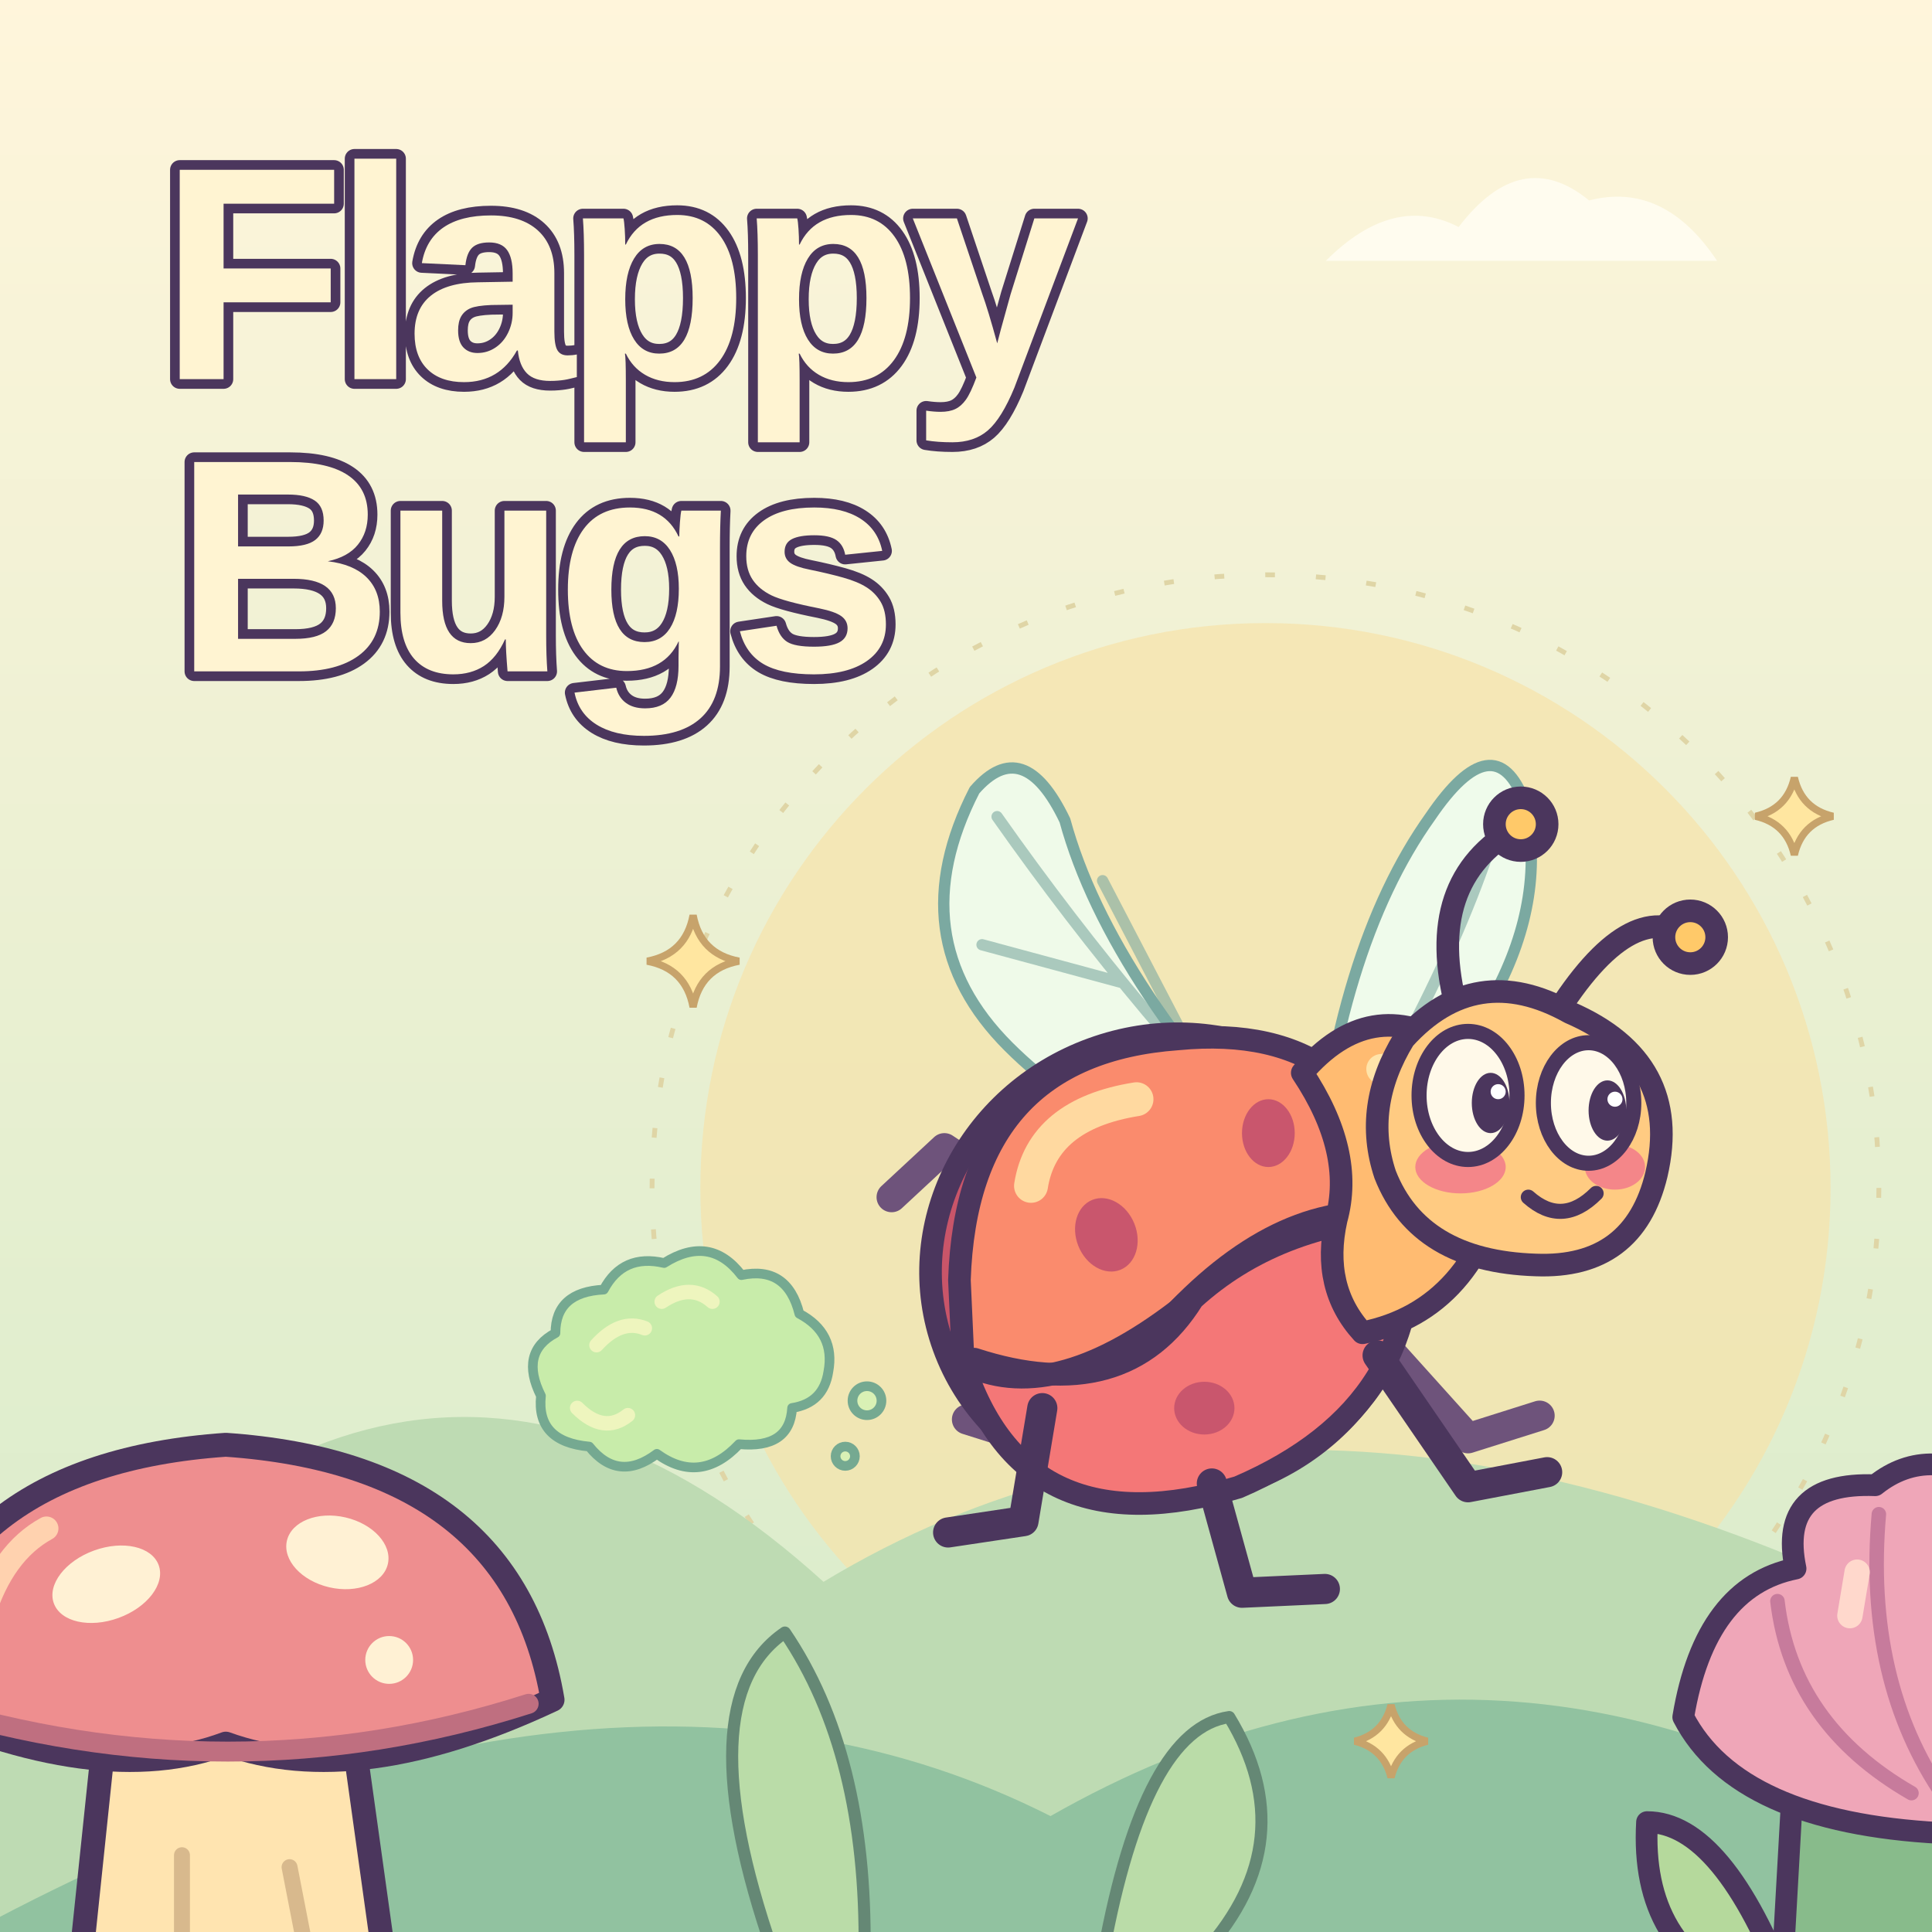
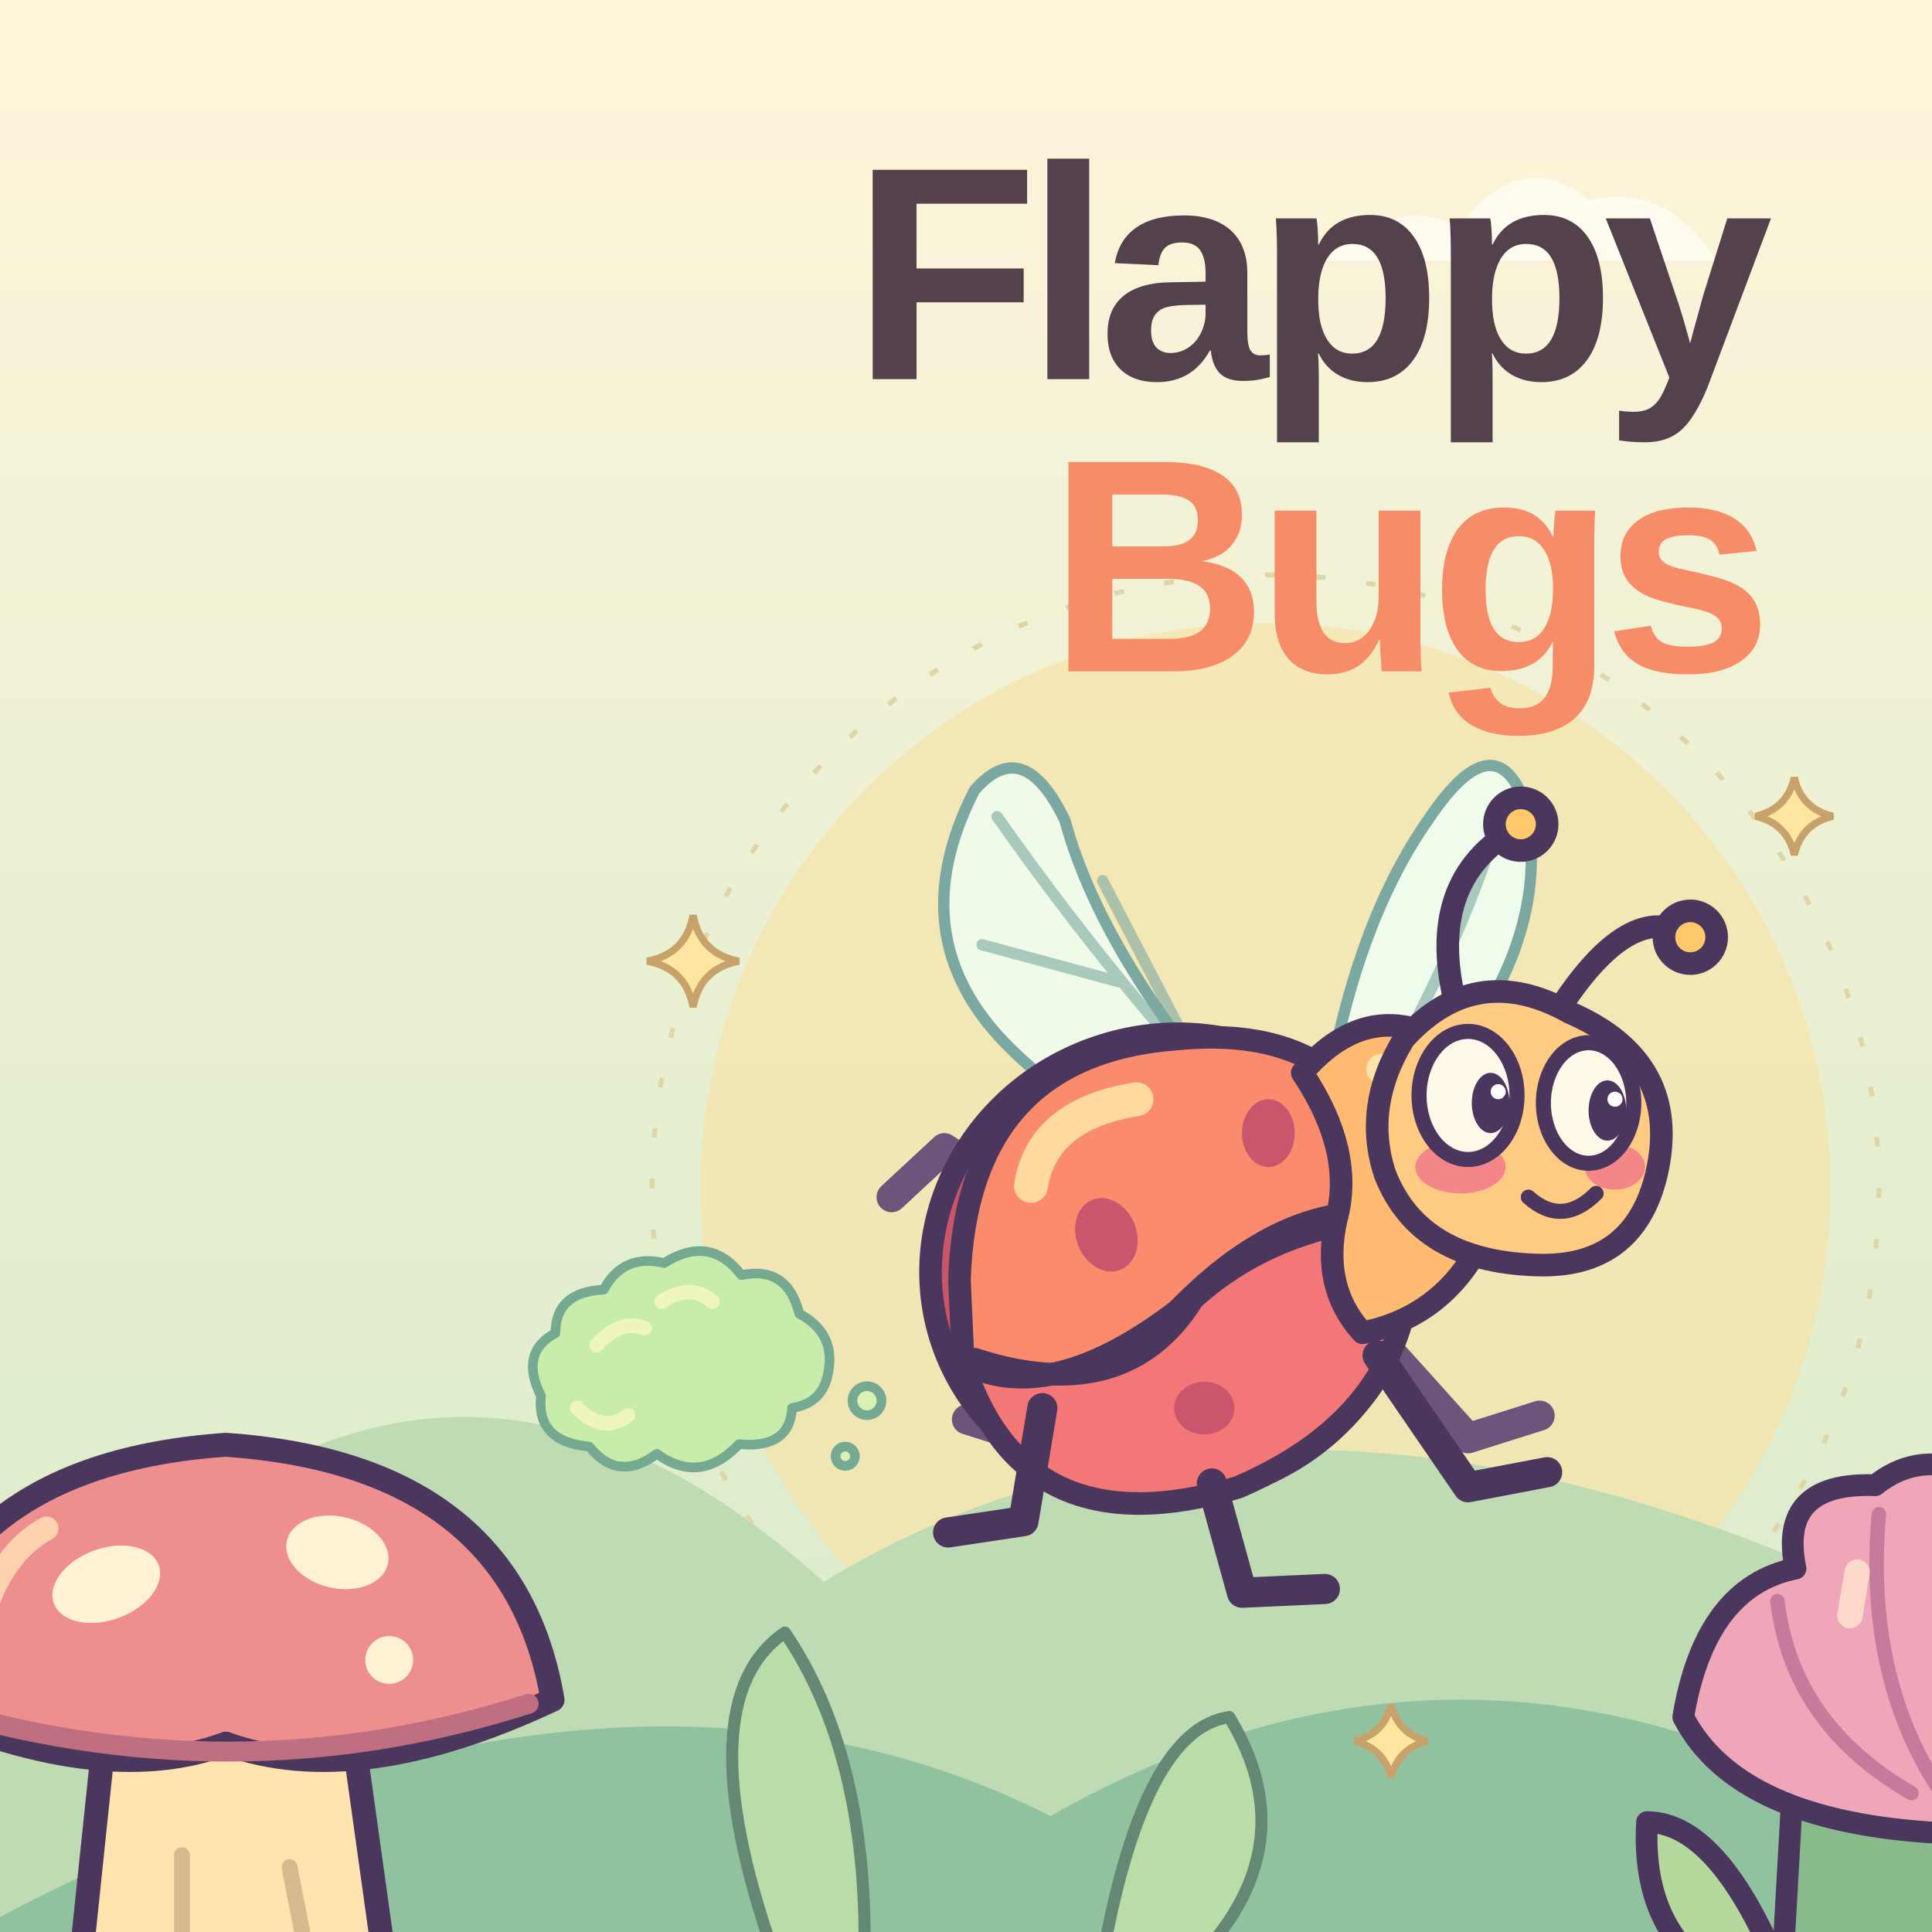
<svg xmlns="http://www.w3.org/2000/svg" width="800" height="800" viewBox="0 0 800 800" role="img" aria-labelledby="title">
  <defs>
    <linearGradient id="cover-sky" x2="0" y2="1">
      <stop stop-color="#fff5db" />
      <stop offset="1" stop-color="#d5ebc9" />
    </linearGradient>
  </defs>
  <rect width="800" height="800" fill="url(#cover-sky)" />
  <circle cx="524" cy="492" r="234" fill="#f7e2aa" opacity=".7" />
  <circle cx="524" cy="492" r="254" fill="none" stroke="#dfd5a6" stroke-width="2" stroke-dasharray="4 17" />
  <path d="M549 108Q577 80 604 94Q630 60 658 83Q689 75 711 108Z" fill="#fffcef" />
  <path d="M-10 721Q160 491 341 655Q538 536 810 676V810H-10Z" fill="#bedbb3" />
  <path d="M-10 799Q251 659 435 752Q621 646 810 773V810H-10Z" fill="#91c2a0" />
  <g fill="#badca8" stroke="#658875" stroke-width="5" stroke-linejoin="round">
    <path d="M320 808Q284 704 325 676Q359 726 358 808Z" />
    <path d="M457 808Q474 716 509 711Q540 762 499 808Z" />
  </g>
  <g transform="translate(210 500) scale(1.0)">
    <g stroke="#4b365d" stroke-width="6" stroke-linecap="round" stroke-linejoin="round">
      <g id="toot-cloud" stroke="#75a991" stroke-width="4">
        <path d="M118 83Q131 81 133 68Q136 52 121 44Q116 24 97 28Q84 11 65 23Q48 19 40 34Q20 35 20 52Q5 60 14 78Q12 97 34 99Q46 114 62 102Q80 115 96 98Q117 100 118 83Z" fill="#c8ecaa" />
        <path d="M37 57Q47 46 57 50M64 39Q76 31 85 39M29 83Q40 94 50 86" fill="none" stroke="#eef5be" stroke-width="6" />
        <circle cx="149" cy="80" r="6" fill="#d9f1b5" />
        <circle cx="140" cy="103" r="4" fill="#d9f1b5" />
      </g>
    </g>
  </g>
  <g transform="translate(338 321) scale(1.56)">
    <g stroke="#4b365d" stroke-width="6" stroke-linecap="round" stroke-linejoin="round" transform="translate(-8 -15)">
      <g id="hindwings" stroke="#7ba9a1" stroke-width="3">
        <path d="M139 125Q86 71 74 27Q63 4 50 19Q30 58 59 87Q88 116 139 125Z" fill="#edfdf4" fill-opacity=".82" />
        <path d="M140 127Q146 61 171 26Q188 1 196 22Q208 72 140 127Z" fill="#edfff6" fill-opacity=".82" />
        <path d="M139 125Q94 80 56 26M89 70 52 60M109 91 84 43M140 127Q177 69 190 24M157 95 190 70" fill="none" stroke-opacity=".6" />
      </g>
    </g>
  </g>
  <g transform="translate(338 321) scale(1.56)">
    <g stroke="#4b365d" stroke-width="6" stroke-linecap="round" stroke-linejoin="round" transform="translate(-8 -15)">
      <g id="far-legs" fill="none" stroke="#6e537b" stroke-width="8">
        <path d="M66 130 42 114 28 127" />
        <path d="M92 171 67 192 48 186" />
        <path d="M154 161 181 191 200 185" />
      </g>
      <g id="antennae" fill="none">
        <path d="M178 77Q169 43 194 29" />
        <path d="M204 79Q224 47 240 58" />
        <circle cx="195" cy="28" r="7" fill="#ffc969" />
        <circle cx="240" cy="58" r="7" fill="#ffc969" />
      </g>
      <g id="abdomen">
        <ellipse cx="102" cy="145" rx="64" ry="61" fill="#c95569" transform="rotate(-20 102 145)" />
        <path d="M46 149Q48 89 104 85Q156 80 165 132Q134 126 104 157Q77 183 47 171Z" fill="#fa8b6d" />
        <path d="M47 171Q70 183 104 157Q134 128 165 132Q171 182 120 204Q63 221 47 171Z" fill="#f47777" />
        <path d="M50 170Q90 183 108 154Q130 134 164 132" fill="none" />
        <path d="M65 124Q68 105 93 101" fill="none" stroke="#ffd9a0" stroke-width="9" />
        <ellipse cx="85" cy="137" rx="8" ry="10" fill="#c9566d" stroke="none" transform="rotate(-22 85 137)" />
        <ellipse cx="128" cy="110" rx="7" ry="9" fill="#c9566d" stroke="none" />
        <ellipse cx="111" cy="183" rx="8" ry="7" fill="#c9566d" stroke="none" />
      </g>
      <g id="near-legs" fill="none" stroke-width="8">
        <path d="M68 183 63 213 43 216" />
        <path d="M113 203 121 232 143 231" />
        <path d="M157 169 181 204 202 200" />
      </g>
      <g id="thorax">
        <path d="M137 94Q155 73 177 87L191 120Q183 157 153 163Q142 151 146 133Q151 115 137 94Z" fill="#ffbb71" />
        <path d="M158 93Q171 91 177 105" stroke="#ffe4aa" fill="none" stroke-width="8" />
      </g>
      <g id="head">
        <path d="M164 85Q183 64 208 78Q238 91 231 121Q225 146 199 145Q168 144 159 121Q153 103 164 85Z" fill="#ffcb82" />
        <ellipse cx="179" cy="119" rx="12" ry="7" fill="#f48689" stroke="none" />
        <ellipse cx="220" cy="119" rx="8" ry="6" fill="#f48689" stroke="none" />
        <g id="eyes">
          <ellipse cx="181" cy="100" rx="13" ry="17" fill="#fff9e9" stroke-width="4" />
          <ellipse cx="213" cy="102" rx="12" ry="16" fill="#fff9e9" stroke-width="4" />
          <ellipse cx="187" cy="102" rx="5" ry="8" fill="#4b365d" stroke="none" />
          <ellipse cx="218" cy="104" rx="5" ry="8" fill="#4b365d" stroke="none" />
          <circle cx="189" cy="99" r="2" fill="white" stroke="none" />
          <circle cx="220" cy="101" r="2" fill="white" stroke="none" />
        </g>
        <path id="mouth" d="M197 127Q206 135 215 126" fill="none" stroke-width="4" />
      </g>
    </g>
  </g>
  <g transform="translate(-55 590) scale(1.65)">
    <g stroke="#4b365d" stroke-width="6" stroke-linecap="round" stroke-linejoin="round">
      <path d="M52 150 61 64Q90 49 120 64L132 150Z" fill="#ffe4b0" />
      <path d="M79 108V149M106 111 113 147" stroke="#d8b98d" stroke-width="4" />
      <path d="M8 69Q18 10 90 5Q162 10 172 69Q123 92 90 80Q58 92 8 69Z" fill="#ee8e8f" />
      <path d="M14 70Q91 94 166 70" stroke="#bf6f80" fill="none" stroke-width="5" />
      <ellipse cx="60" cy="40" rx="14" ry="9" fill="#fff1d4" stroke="none" transform="rotate(-20 60 40)" />
      <ellipse cx="118" cy="32" rx="13" ry="9" fill="#fff1d4" stroke="none" transform="rotate(13 118 32)" />
      <circle cx="131" cy="59" r="6" fill="#fff1d4" stroke="none" />
      <path d="M29 48Q34 32 45 26" fill="none" stroke="#ffd2af" stroke-width="6" />
    </g>
  </g>
  <g transform="translate(670 600) scale(1.5)">
    <g stroke="#4b365d" stroke-width="6" stroke-linecap="round" stroke-linejoin="round">
      <path d="M45 150 49 79H132L137 150Z" fill="#88bb8b" />
      <path d="M89 106Q33 103 18 74Q24 38 49 33Q44 9 71 10Q86 -2 106 11Q135 7 135 35Q164 41 166 76Q142 102 89 106Z" fill="#efa6b8" />
      <path d="M44 42Q48 76 81 95M72 18Q68 64 90 96M108 19Q119 57 98 96M138 44Q134 79 109 96" fill="none" stroke="#c77b9c" stroke-width="4" />
      <path d="M47 150Q29 103 8 103Q6 138 36 150M130 150Q148 103 172 100Q169 135 145 150" fill="#b5d99c" />
      <path d="M66 34 64 46" stroke="#ffd8cc" stroke-width="7" fill="none" />
    </g>
  </g>
  <path d="M743 322Q746 335 759 338Q746 341 743 354Q740 341 727 338Q740 335 743 322Z" fill="#ffe6a0" stroke="#c7a36b" stroke-width="3" />
  <path d="M287 379Q290 395 306 398Q290 401 287 417Q284 401 268 398Q284 395 287 379Z" fill="#ffe6a0" stroke="#c7a36b" stroke-width="3" />
  <path d="M576 706Q579 718 591 721Q579 724 576 736Q573 724 561 721Q573 718 576 706Z" fill="#ffe6a0" stroke="#c7a36b" stroke-width="3" />
-   <g id="game-title" font-family="Trebuchet MS, Arial, sans-serif" font-weight="900" fill="#fff4d2" stroke="#4b365d" stroke-width="8" paint-order="stroke fill" stroke-linejoin="round">
-     <text x="66" y="157" font-size="126" letter-spacing="-5">Flappy</text>
-     <text x="72" y="278" font-size="126" letter-spacing="-5">Bugs</text>
+   <g id="game-title" font-family="Trebuchet MS, Arial, sans-serif" font-weight="900" stroke="none">
+     <text x="734" y="157" text-anchor="end" font-size="126" letter-spacing="-5" fill="#53414c">Flappy</text>
+     <text x="734" y="278" text-anchor="end" font-size="126" letter-spacing="-5" fill="#f68d68">Bugs</text>
  </g>
</svg>
